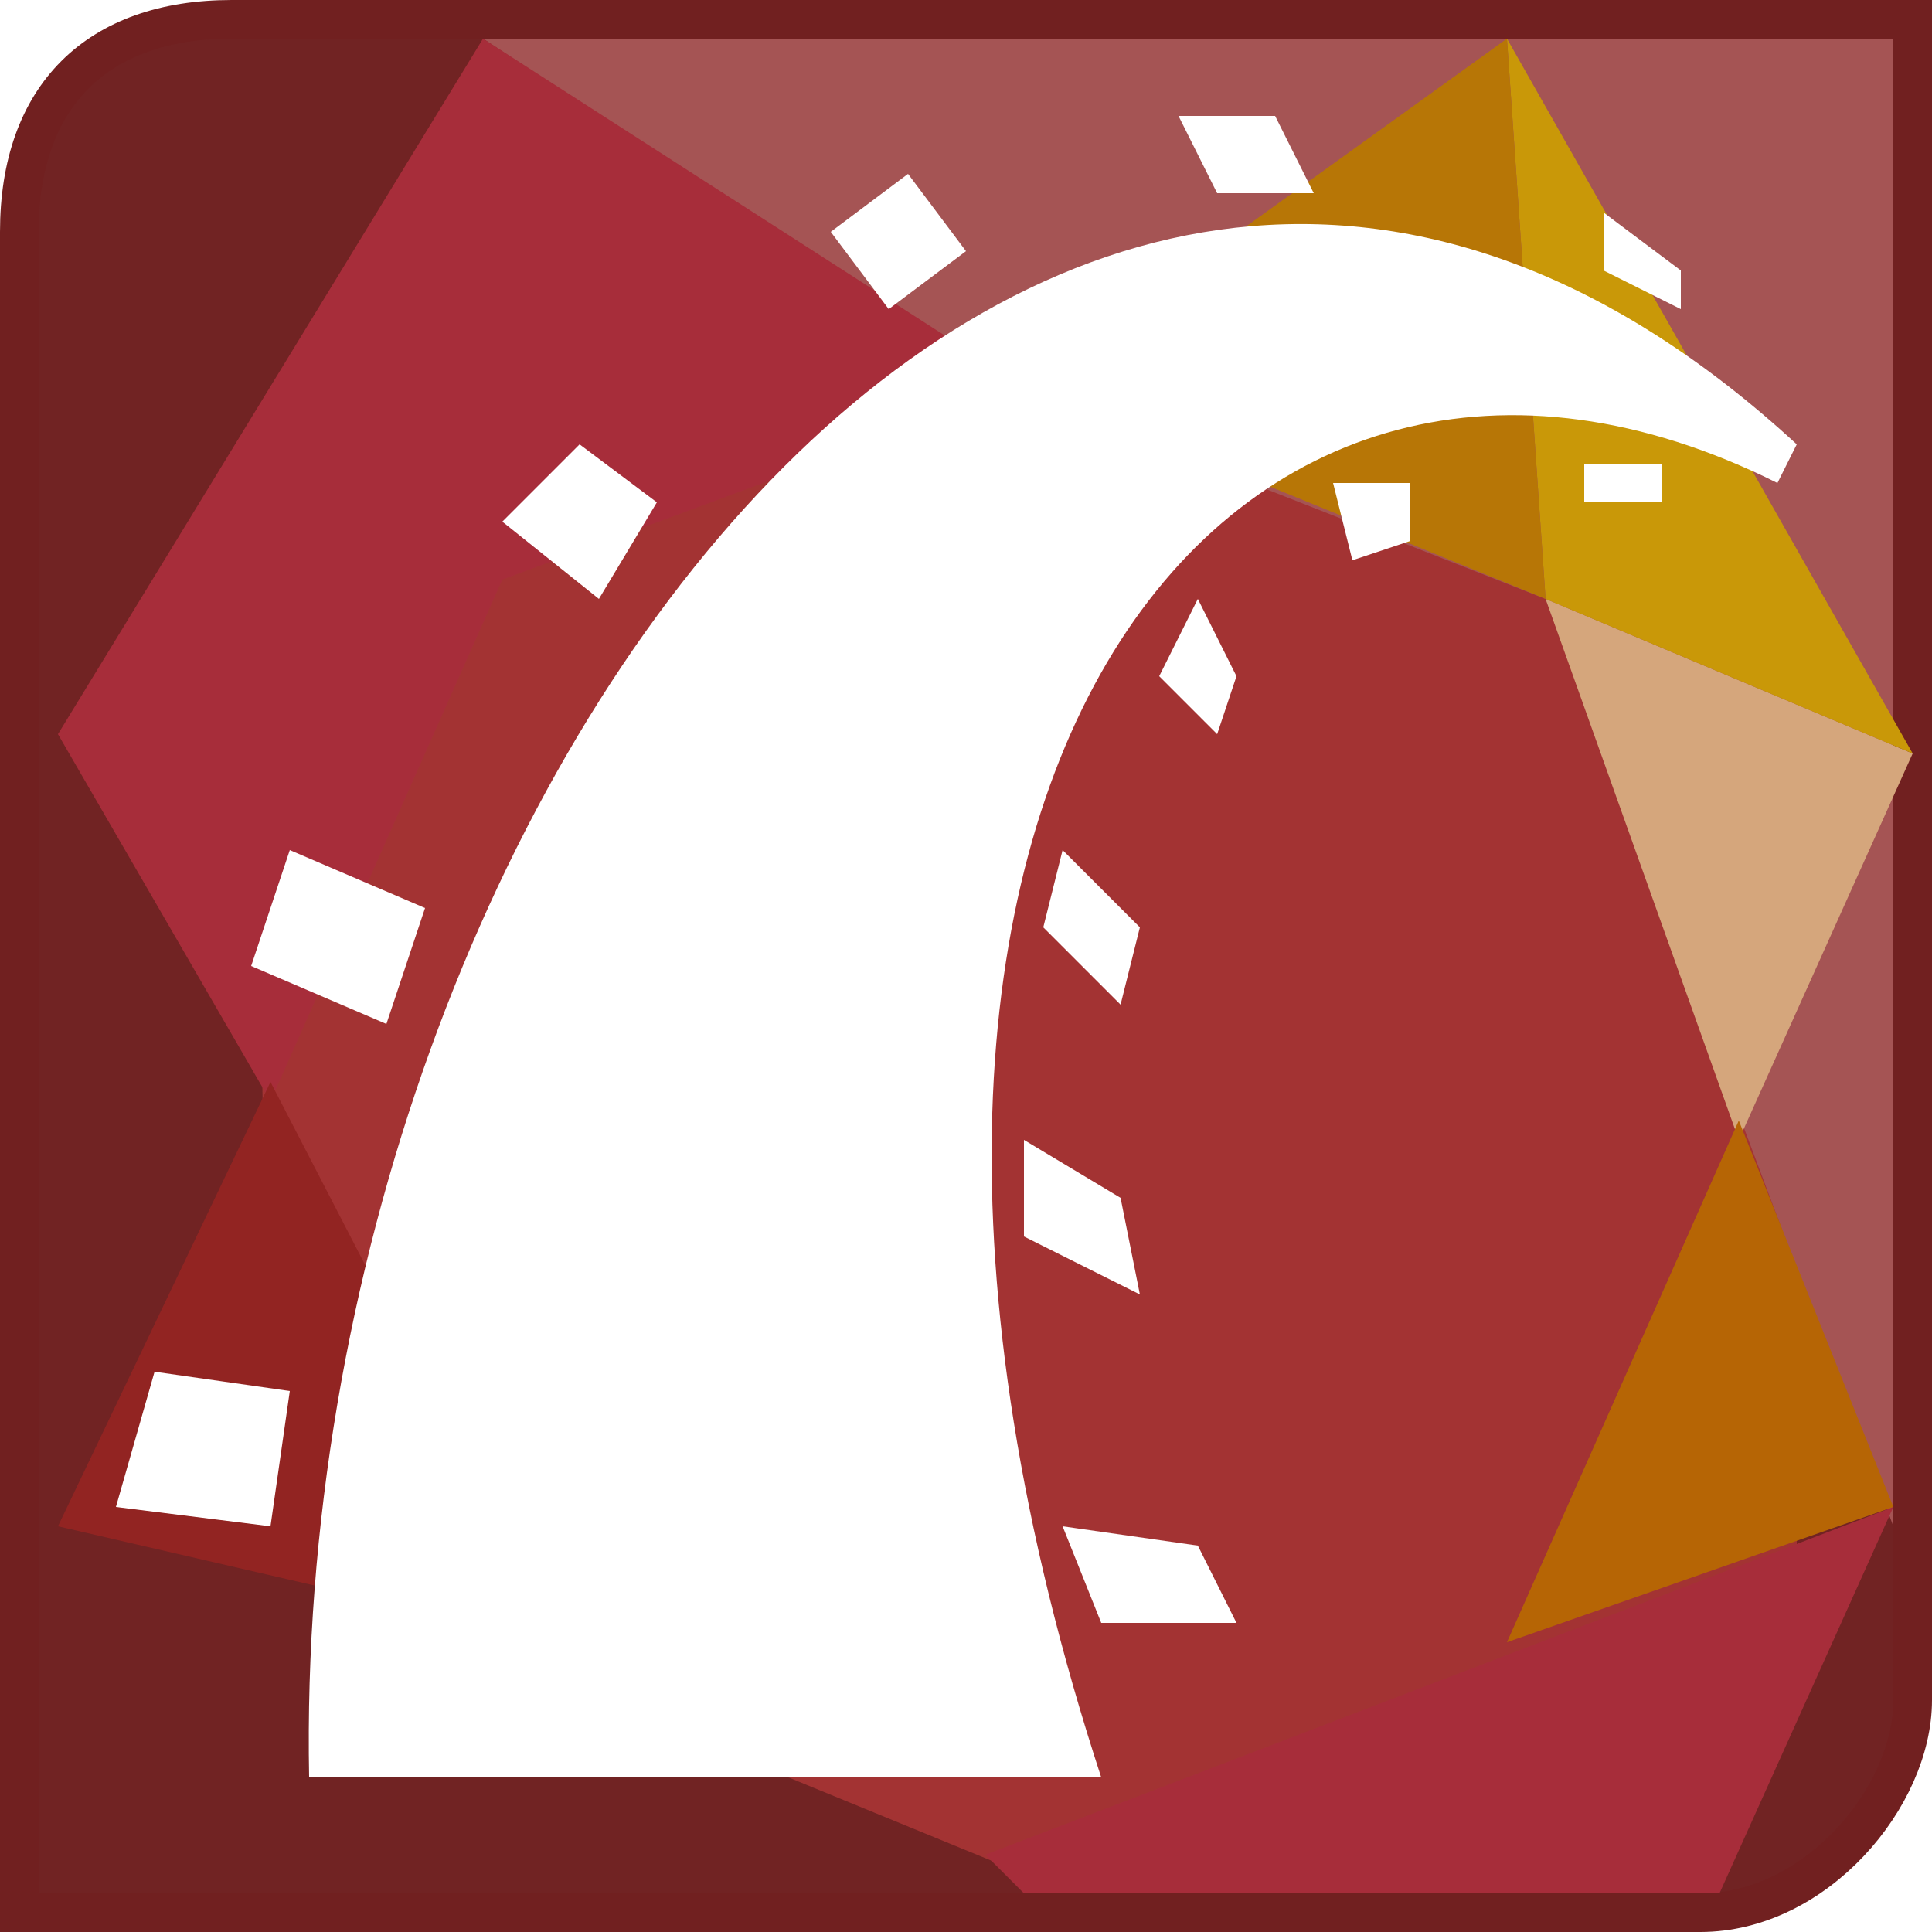
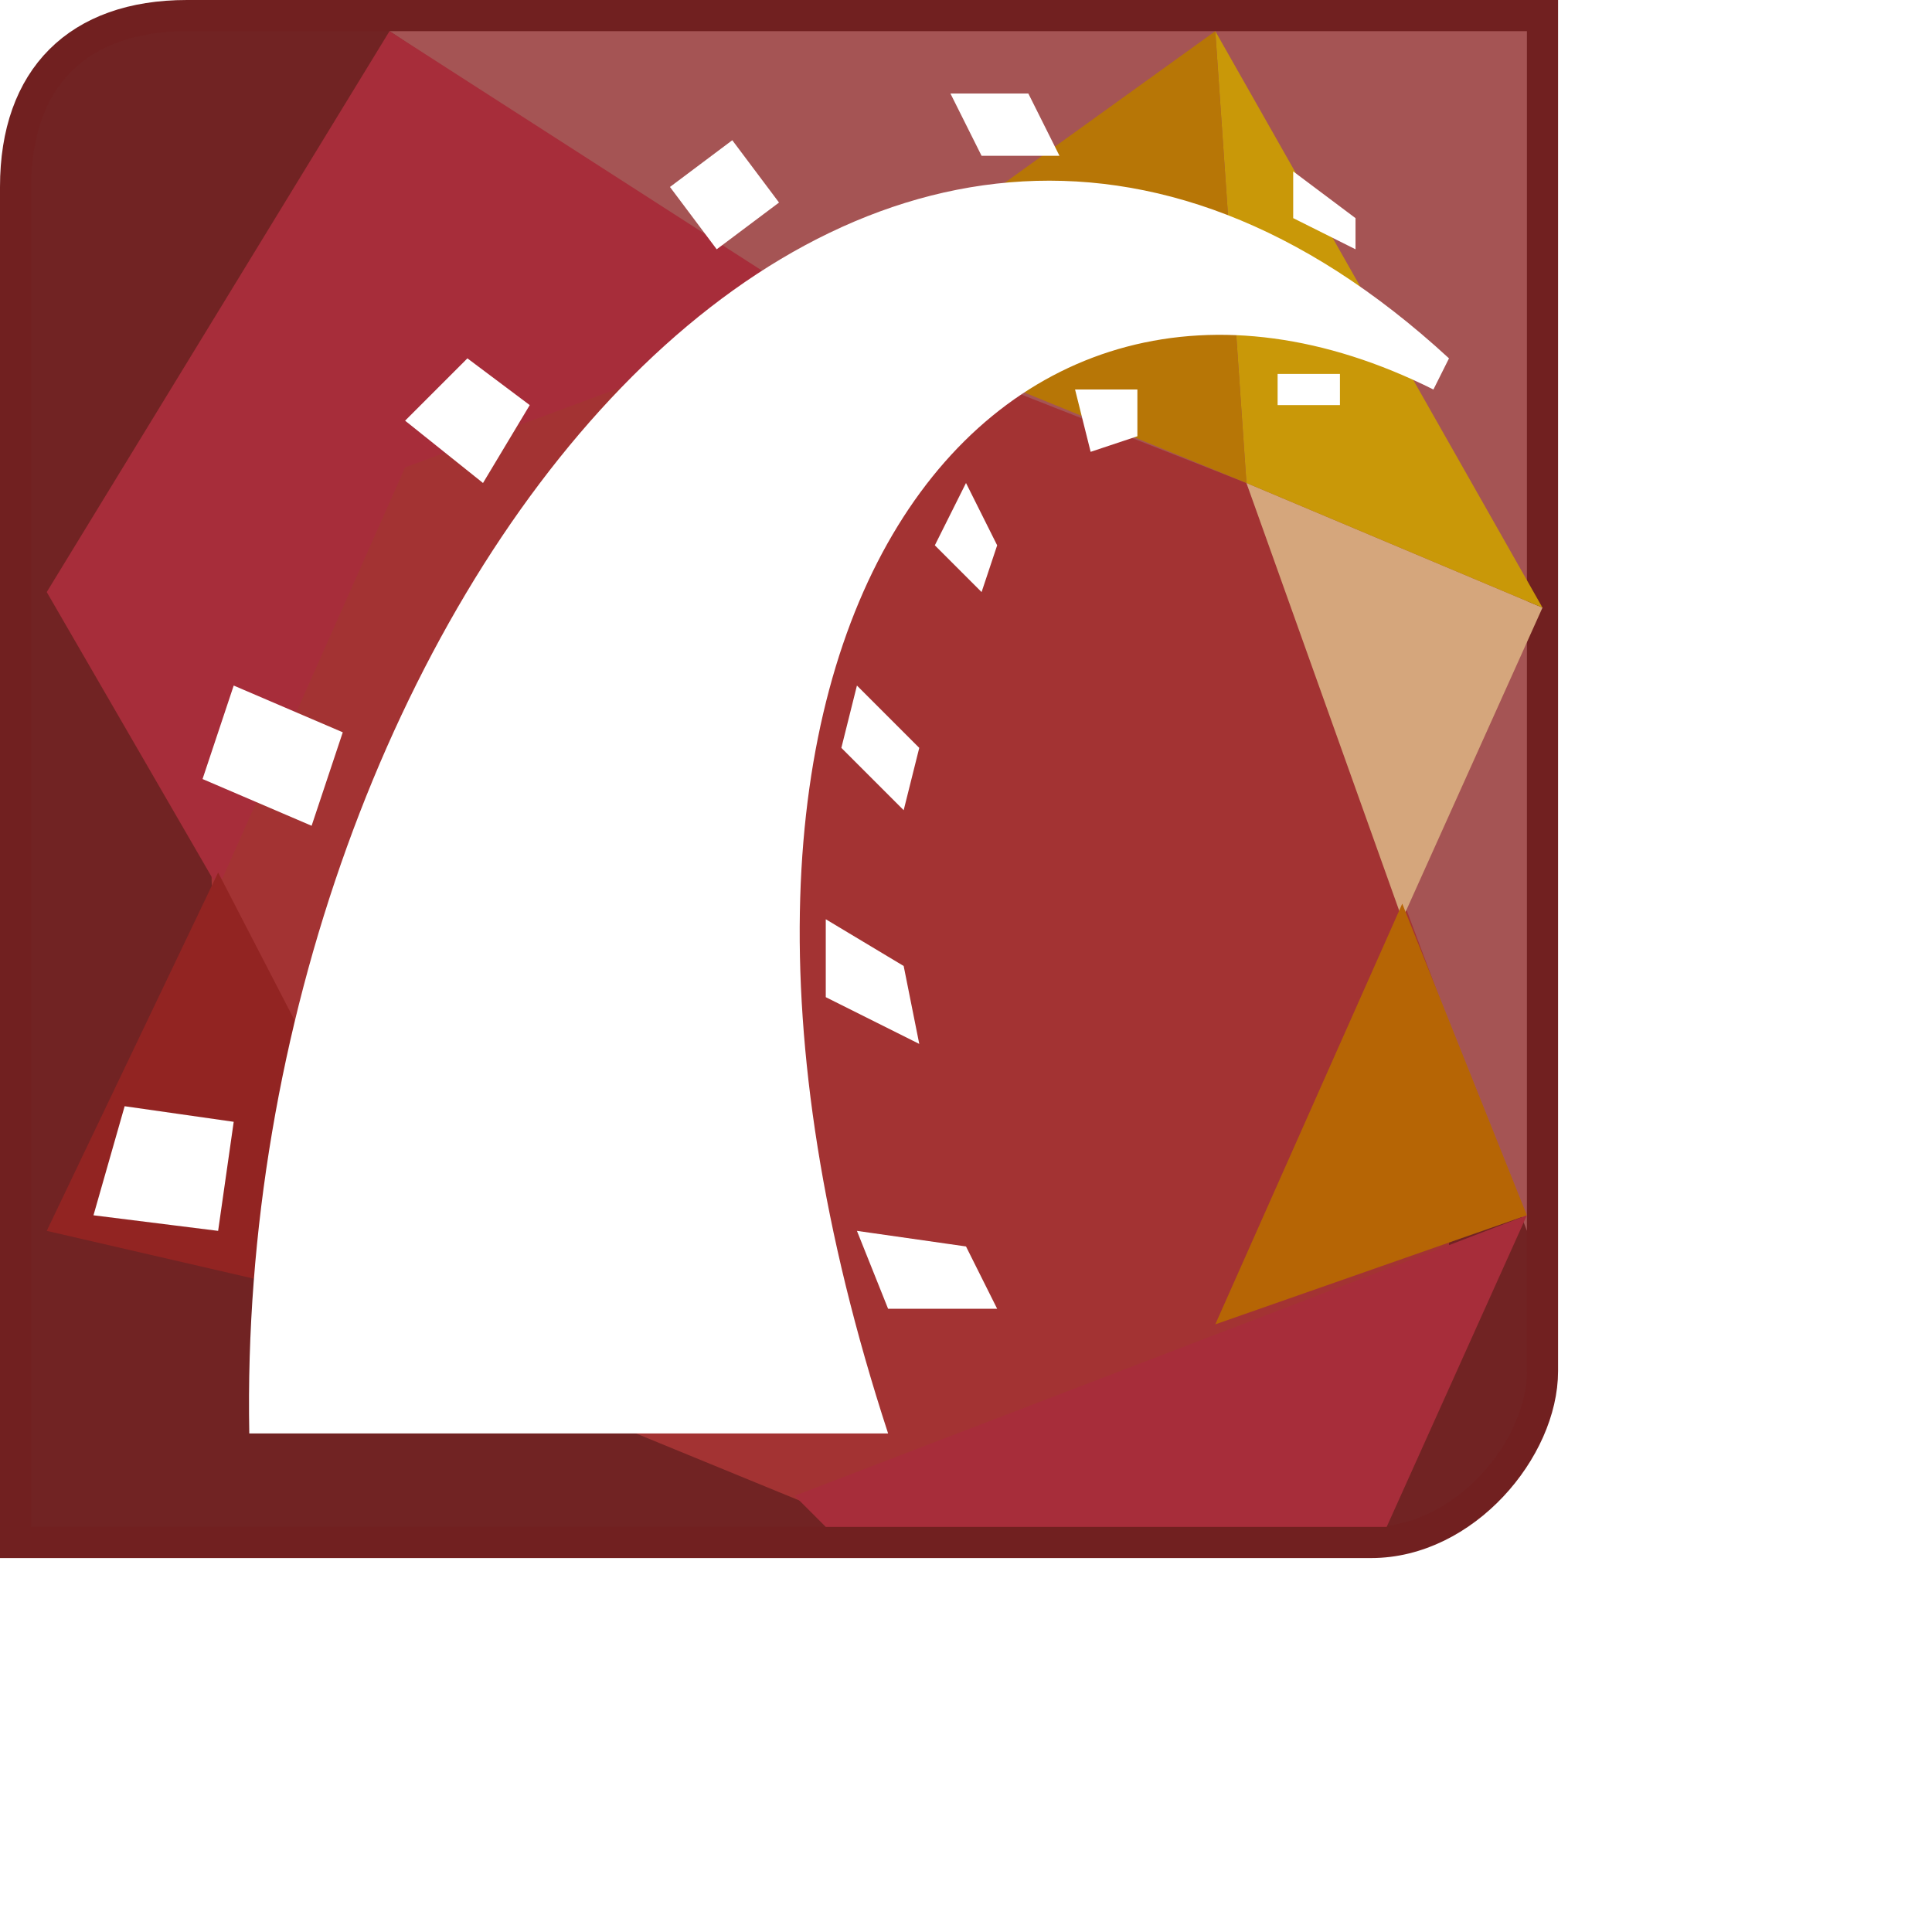
- <svg xmlns="http://www.w3.org/2000/svg" viewBox="0 0 100 100">
-   <path d="M1,12c0-7,4-11,11-11h87v87c0,5-5,11-11,11h-87z" fill="rgb(113, 35, 35)" stroke="rgb(113, 32, 32)" stroke-width="2" />
-   <path d="M13,22h80v60l-40,15l-39-16z" fill="rgb(163, 51, 51)" />
-   <path d="M25,2l27,18l28,11l18,48v-77z" fill="rgb(165, 84, 84)" />
-   <path d="M80,31l19,8l-9,20z" fill="rgb(213, 166, 124)" />
+ <svg xmlns="http://www.w3.org/2000/svg" width="400" height="400" viewBox="0 0 124 124" fill="none">
+   <path d="M 1,12 c 0 -7,4 -11,11 -11 h 87 v 87 c 0,5 -5,11 -11,11h -87 z" fill="rgb(113, 35, 35)" stroke="rgb(113, 32, 32)" stroke-width="2" />
+   <path d="M13,22h80v60l -40,15l -39 -16z" fill="rgb(163, 51, 51)" />
+   <path d="M25,2l27,18l28,11l18,48v -77z" fill="rgb(165, 84, 84)" />
+   <path d="M80,31l19,8l -9,20z" fill="rgb(213, 166, 124)" />
  <path d="M78,2l2,29l19,8z" fill="rgb(201, 152, 8)" />
-   <path d="M53,20l25-18l2,29z" fill="rgb(183, 118, 6)" />
-   <path d="M90,58l8,20l-20,7z" fill="rgb(182, 101, 5)" />
-   <path d="M98,78l-47,18l2,2h36zM25,2l28,18l-27,10l-12,27l-11-19z" fill="rgb(167, 45, 58)" />
-   <path d="M14,56l-11,23l26,6z" fill="rgb(146, 36, 34)" />
-   <path d="M93,23c-38-35-78,17-77,69h41c-17-52,7-81,35-67zM62,80l-7-1l2,5h7zM15,72l-7-1l-2,7l8,1zM58,62l-5-3v5l6,3zM22,47l-7-3l-2,6l7,3zM59,48l-4-4l-1,4l4,4zM62,31l-2,4l3,3l1-3zM34,26l-4-3l-4,4l5,4zM73,25h-4l1,4l3-1zM86,24h-4v2h4zM87,14l-4-3v3l4,2zM50,13l-3-4l-4,3l3,4zM68,10l-2-4h-5l2,4z" fill="rgb(255, 255, 255)" />
+   <path d="M53,20l25 -18l2,29z" fill="rgb(183, 118, 6)" />
+   <path d="M90,58l8,20l -20,7z" fill="rgb(182, 101, 5)" />
+   <path d="M98,78l -47,18l2,2h36zM25,2l28,18l -27,10l -12,27l -11 -19z" fill="rgb(167, 45, 58)" />
+   <path d="M14,56l -11,23l26,6z" fill="rgb(146, 36, 34)" />
+   <path d="M93,23c -38 -35 -78,17 -77,69h41c -17 -52,7 -81,35 -67zM62,80l -7 -1l2,5h7zM15,72l -7 -1l -2,7l8,1zM58,62l -5 -3v5l6,3zM22,47l -7 -3l -2,6l7,3zM59,48l -4 -4l -1,4l4,4zM62,31l -2,4l3,3l1 -3zM34,26l -4 -3l -4,4l5,4zM73,25h -4l1,4l3 -1zM86,24h -4v2h4zM87,14l -4 -3v3l4,2zM50,13l -3 -4l -4,3l3,4zM68,10l -2 -4h -5l2,4z" fill="rgb(255, 255, 255)" />
</svg>
